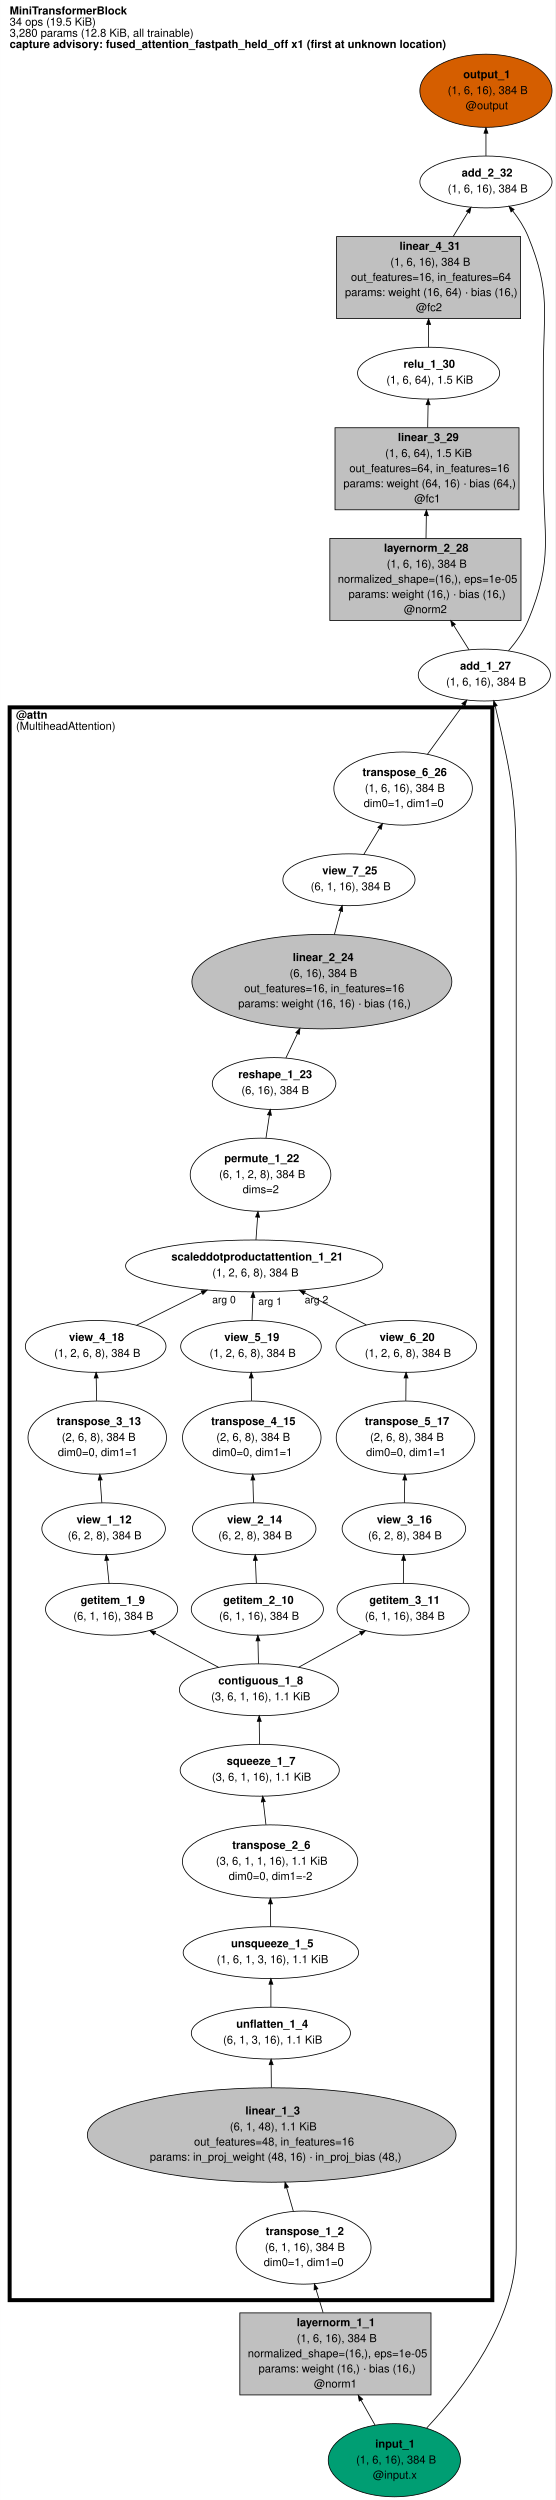
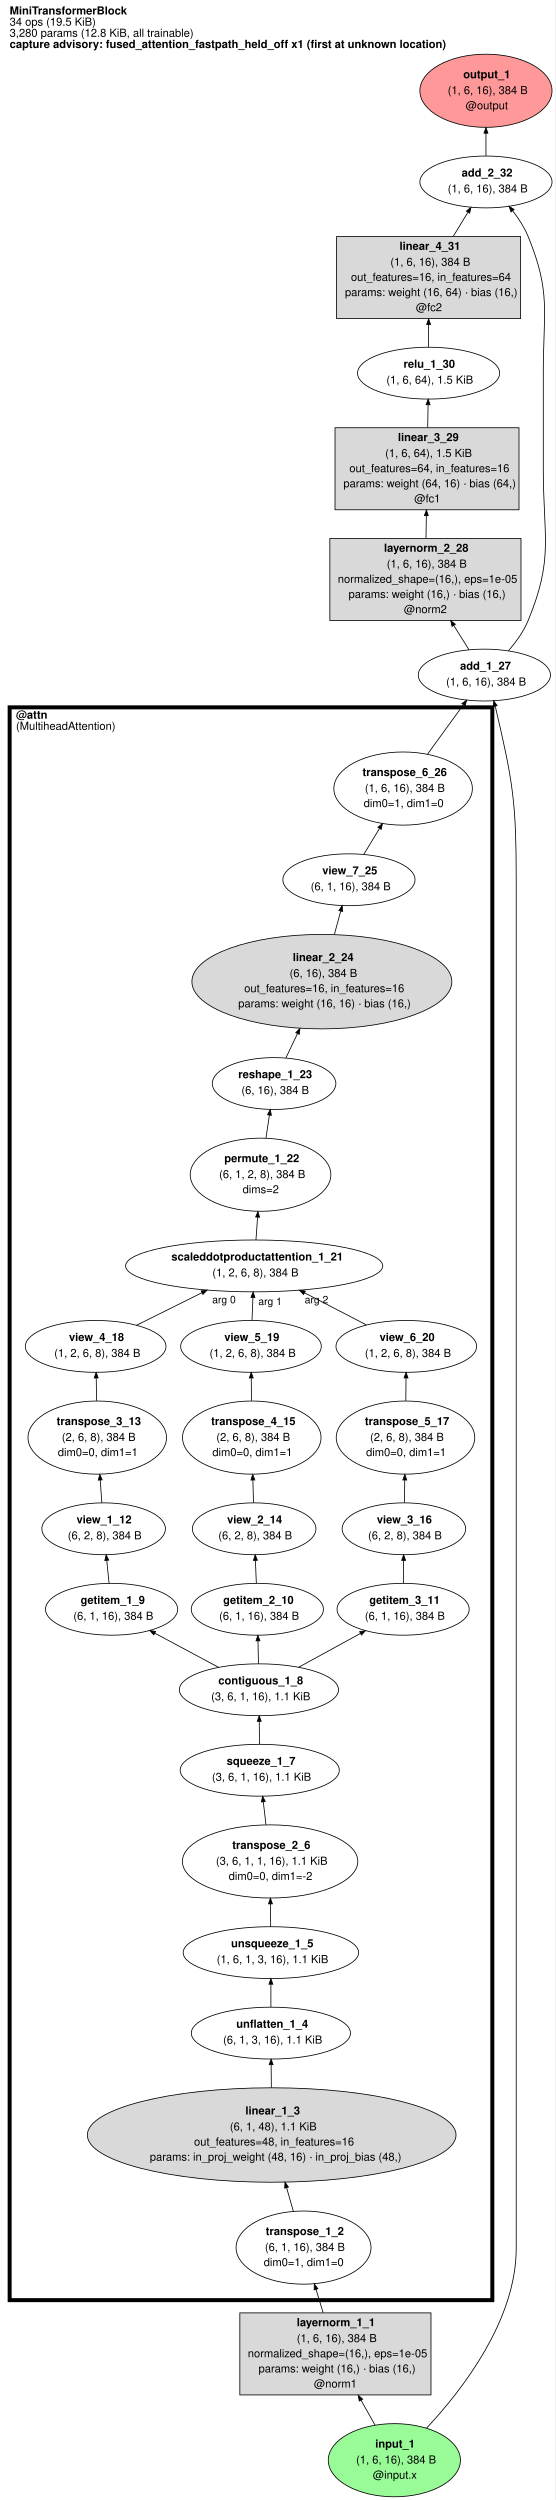
<svg xmlns="http://www.w3.org/2000/svg" width="697pt" height="3139pt" viewBox="0.00 0.00 696.73 3138.75">
  <g id="graph0" class="graph" transform="scale(1 1) rotate(0) translate(4 3134.75)">
    <polygon fill="white" stroke="transparent" points="-4,4 -4,-3134.75 692.73,-3134.75 692.73,4 -4,4" />
    <text text-anchor="start" x="8" y="-3116.55" font-family="Helvetica,sans-Serif" font-weight="bold" font-size="14.00">MiniTransformerBlock</text>
    <text text-anchor="start" x="8" y="-3102.55" font-family="Helvetica,sans-Serif" font-size="14.00">34 ops (19.5 KiB)</text>
    <text text-anchor="start" x="8" y="-3088.55" font-family="Helvetica,sans-Serif" font-size="14.00">3,280 params (12.8 KiB, all trainable)</text>
    <text text-anchor="start" x="8" y="-3074.55" font-family="Helvetica,sans-Serif" font-weight="bold" font-size="14.00">capture advisory: fused_attention_fastpath_held_off x1 (first at unknown location)</text>
    <g id="clust2" class="cluster">
      <polygon fill="white" stroke="black" stroke-width="5" points="8,-246.92 8,-2246.67 614,-2246.67 614,-246.92 8,-246.92" />
      <text text-anchor="start" x="16" y="-2232.47" font-family="Helvetica,sans-Serif" font-weight="bold" font-size="14.00">@attn</text>
      <text text-anchor="start" x="16" y="-2218.47" font-family="Helvetica,sans-Serif" font-size="14.00">(MultiheadAttention)</text>
    </g>
    <g id="node1" class="node">
-       <ellipse fill="#009e73" stroke="black" cx="491" cy="-45.96" rx="82.96" ry="45.92" />
+       <ellipse fill="#98fb98" stroke="black" cx="491" cy="-45.96" rx="82.96" ry="45.92" />
      <text text-anchor="start" x="467" y="-61.76" font-family="Helvetica,sans-Serif" font-weight="bold" font-size="14.00">input_1</text>
      <text text-anchor="start" x="443" y="-41.76" font-family="Helvetica,sans-Serif" font-size="14.00">(1, 6, 16), 384 B</text>
      <text text-anchor="start" x="464" y="-22.76" font-family="Helvetica,sans-Serif" font-size="14.00">@input.x</text>
    </g>
    <g id="node2" class="node">
-       <polygon fill="#c0c0c0" stroke="black" points="537,-230.92 297,-230.92 297,-127.92 537,-127.92 537,-230.92" />
+       <polygon fill="#d9d9d9" stroke="black" points="537,-230.92 297,-230.92 297,-127.92 537,-127.92 537,-230.92" />
      <text text-anchor="start" x="368.5" y="-214.22" font-family="Helvetica,sans-Serif" font-weight="bold" font-size="14.00">layernorm_1_1</text>
      <text text-anchor="start" x="368.5" y="-194.22" font-family="Helvetica,sans-Serif" font-size="14.00">(1, 6, 16), 384 B</text>
      <text text-anchor="start" x="307" y="-175.22" font-family="Helvetica,sans-Serif" font-size="14.00">normalized_shape=(16,), eps=1e-05</text>
      <text text-anchor="start" x="320.5" y="-156.22" font-family="Helvetica,sans-Serif" font-size="14.00">params: weight (16,) · bias (16,)</text>
      <text text-anchor="start" x="390" y="-137.22" font-family="Helvetica,sans-Serif" font-size="14.00">@norm1</text>
    </g>
    <g id="edge1" class="edge">
      <path fill="none" stroke="black" d="M466.77,-90.01C461.13,-100.02 455.04,-110.84 449.12,-121.35" />
      <polygon fill="black" stroke="black" points="446.96,-120.2 445.66,-127.5 451.23,-122.61 446.96,-120.2" />
    </g>
    <g id="node3" class="node">
      <ellipse fill="white" stroke="black" cx="604" cy="-2287.2" rx="82.96" ry="32.55" />
      <text text-anchor="start" x="573.5" y="-2294" font-family="Helvetica,sans-Serif" font-weight="bold" font-size="14.00">add_1_27</text>
      <text text-anchor="start" x="556" y="-2274" font-family="Helvetica,sans-Serif" font-size="14.00">(1, 6, 16), 384 B</text>
    </g>
    <g id="edge2" class="edge">
      <path fill="none" stroke="black" d="M531.6,-86.43C576.93,-134.91 644,-221.86 644,-311.89 644,-311.89 644,-311.89 644,-2031.22 644,-2127.67 640.01,-2152.76 618,-2246.67 617.9,-2247.09 617.8,-2247.51 617.7,-2247.94" />
      <polygon fill="black" stroke="black" points="615.28,-2247.48 615.79,-2254.88 620.01,-2248.78 615.28,-2247.48" />
    </g>
    <g id="node4" class="node">
      <ellipse fill="white" stroke="black" cx="377" cy="-312.89" rx="84.71" ry="45.92" />
      <text text-anchor="start" x="329.5" y="-328.69" font-family="Helvetica,sans-Serif" font-weight="bold" font-size="14.00">transpose_1_2</text>
      <text text-anchor="start" x="328.5" y="-308.69" font-family="Helvetica,sans-Serif" font-size="14.00">(6, 1, 16), 384 B</text>
      <text text-anchor="start" x="327" y="-289.69" font-family="Helvetica,sans-Serif" font-size="14.00">dim0=1, dim1=0</text>
    </g>
    <g id="edge3" class="edge">
      <path fill="none" stroke="black" d="M401.53,-231.25C398.63,-240.79 395.6,-250.76 392.69,-260.32" />
      <polygon fill="black" stroke="black" points="390.29,-259.78 390.6,-267.19 394.98,-261.21 390.29,-259.78" />
    </g>
    <g id="node29" class="node">
-       <polygon fill="#c0c0c0" stroke="black" points="650,-2458.72 410,-2458.72 410,-2355.72 650,-2355.72 650,-2458.72" />
+       <polygon fill="#d9d9d9" stroke="black" points="650,-2458.72 410,-2458.72 410,-2355.72 650,-2355.72 650,-2458.72" />
      <text text-anchor="start" x="478" y="-2442.02" font-family="Helvetica,sans-Serif" font-weight="bold" font-size="14.00">layernorm_2_28</text>
      <text text-anchor="start" x="481.5" y="-2422.02" font-family="Helvetica,sans-Serif" font-size="14.00">(1, 6, 16), 384 B</text>
      <text text-anchor="start" x="420" y="-2403.02" font-family="Helvetica,sans-Serif" font-size="14.00">normalized_shape=(16,), eps=1e-05</text>
      <text text-anchor="start" x="433.5" y="-2384.02" font-family="Helvetica,sans-Serif" font-size="14.00">params: weight (16,) · bias (16,)</text>
      <text text-anchor="start" x="503" y="-2365.02" font-family="Helvetica,sans-Serif" font-size="14.00">@norm2</text>
    </g>
    <g id="edge5" class="edge">
      <path fill="none" stroke="black" d="M584.75,-2318.9C578.88,-2328.26 572.23,-2338.87 565.63,-2349.39" />
      <polygon fill="black" stroke="black" points="563.41,-2348.33 561.76,-2355.56 567.56,-2350.93 563.41,-2348.33" />
    </g>
    <g id="node30" class="node">
      <ellipse fill="white" stroke="black" cx="606" cy="-2906.3" rx="82.96" ry="32.55" />
      <text text-anchor="start" x="575.5" y="-2913.1" font-family="Helvetica,sans-Serif" font-weight="bold" font-size="14.00">add_2_32</text>
      <text text-anchor="start" x="558" y="-2893.1" font-family="Helvetica,sans-Serif" font-size="14.00">(1, 6, 16), 384 B</text>
    </g>
    <g id="edge6" class="edge">
      <path fill="none" stroke="black" d="M634.24,-2317.63C643.77,-2328.66 653.29,-2341.89 659,-2355.72 691.32,-2433.96 678,-2460.58 678,-2545.22 678,-2545.22 678,-2545.22 678,-2667.25 678,-2743.51 687.87,-2767.19 659,-2837.78 654.33,-2849.19 647.14,-2860.28 639.55,-2870.07" />
      <polygon fill="black" stroke="black" points="637.52,-2868.68 635.05,-2875.67 641.34,-2871.75 637.52,-2868.68" />
    </g>
    <g id="node5" class="node">
-       <ellipse fill="#c0c0c0" stroke="black" cx="337" cy="-454.24" rx="231.45" ry="59.29" />
+       <ellipse fill="#d9d9d9" stroke="black" cx="337" cy="-454.24" rx="231.45" ry="59.29" />
      <text text-anchor="start" x="304" y="-480.04" font-family="Helvetica,sans-Serif" font-weight="bold" font-size="14.00">linear_1_3</text>
      <text text-anchor="start" x="284.5" y="-460.04" font-family="Helvetica,sans-Serif" font-size="14.00">(6, 1, 48), 1.1 KiB</text>
      <text text-anchor="start" x="239.5" y="-441.04" font-family="Helvetica,sans-Serif" font-size="14.00">out_features=48, in_features=16</text>
      <text text-anchor="start" x="184" y="-422.04" font-family="Helvetica,sans-Serif" font-size="14.00">params: in_proj_weight (48, 16) · in_proj_bias (48,)</text>
    </g>
    <g id="edge14" class="edge">
      <path fill="none" stroke="black" d="M364.23,-358.36C361.52,-367.81 358.6,-377.98 355.72,-388.02" />
      <polygon fill="black" stroke="black" points="353.31,-387.53 353.74,-394.94 358.02,-388.88 353.31,-387.53" />
    </g>
    <g id="node6" class="node">
      <ellipse fill="white" stroke="black" cx="336" cy="-582.17" rx="99.9" ry="32.55" />
      <text text-anchor="start" x="292.5" y="-588.97" font-family="Helvetica,sans-Serif" font-weight="bold" font-size="14.00">unflatten_1_4</text>
      <text text-anchor="start" x="276" y="-568.97" font-family="Helvetica,sans-Serif" font-size="14.00">(6, 1, 3, 16), 1.1 KiB</text>
    </g>
    <g id="edge15" class="edge">
      <path fill="none" stroke="black" d="M336.54,-513.78C336.46,-523.51 336.38,-533.39 336.31,-542.46" />
      <polygon fill="black" stroke="black" points="333.86,-542.54 336.25,-549.56 338.76,-542.57 333.86,-542.54" />
    </g>
    <g id="node7" class="node">
      <ellipse fill="white" stroke="black" cx="336" cy="-683.22" rx="110.12" ry="32.55" />
      <text text-anchor="start" x="286" y="-690.02" font-family="Helvetica,sans-Serif" font-weight="bold" font-size="14.00">unsqueeze_1_5</text>
      <text text-anchor="start" x="268" y="-670.02" font-family="Helvetica,sans-Serif" font-size="14.00">(1, 6, 1, 3, 16), 1.1 KiB</text>
    </g>
    <g id="edge16" class="edge">
      <path fill="none" stroke="black" d="M336,-614.78C336,-623.9 336,-633.95 336,-643.44" />
      <polygon fill="black" stroke="black" points="333.55,-643.57 336,-650.57 338.45,-643.57 333.55,-643.57" />
    </g>
    <g id="node8" class="node">
      <ellipse fill="white" stroke="black" cx="335" cy="-797.71" rx="110.12" ry="45.92" />
      <text text-anchor="start" x="287.5" y="-813.51" font-family="Helvetica,sans-Serif" font-weight="bold" font-size="14.00">transpose_2_6</text>
      <text text-anchor="start" x="267" y="-793.51" font-family="Helvetica,sans-Serif" font-size="14.00">(3, 6, 1, 1, 16), 1.1 KiB</text>
      <text text-anchor="start" x="283" y="-774.51" font-family="Helvetica,sans-Serif" font-size="14.00">dim0=0, dim1=-2</text>
    </g>
    <g id="edge17" class="edge">
      <path fill="none" stroke="black" d="M335.72,-715.86C335.64,-724.75 335.55,-734.66 335.46,-744.41" />
      <polygon fill="black" stroke="black" points="333.01,-744.44 335.4,-751.47 337.91,-744.49 333.01,-744.44" />
    </g>
    <g id="node9" class="node">
      <ellipse fill="white" stroke="black" cx="322" cy="-912.2" rx="99.9" ry="32.55" />
      <text text-anchor="start" x="280.5" y="-919" font-family="Helvetica,sans-Serif" font-weight="bold" font-size="14.00">squeeze_1_7</text>
      <text text-anchor="start" x="262" y="-899" font-family="Helvetica,sans-Serif" font-size="14.00">(3, 6, 1, 16), 1.1 KiB</text>
    </g>
    <g id="edge18" class="edge">
      <path fill="none" stroke="black" d="M329.79,-843.82C328.69,-853.27 327.55,-863.16 326.49,-872.36" />
      <polygon fill="black" stroke="black" points="324.03,-872.34 325.66,-879.57 328.89,-872.9 324.03,-872.34" />
    </g>
    <g id="node10" class="node">
      <ellipse fill="white" stroke="black" cx="321" cy="-1013.25" rx="99.9" ry="32.55" />
      <text text-anchor="start" x="270" y="-1020.05" font-family="Helvetica,sans-Serif" font-weight="bold" font-size="14.00">contiguous_1_8</text>
      <text text-anchor="start" x="261" y="-1000.05" font-family="Helvetica,sans-Serif" font-size="14.00">(3, 6, 1, 16), 1.1 KiB</text>
    </g>
    <g id="edge19" class="edge">
      <path fill="none" stroke="black" d="M321.68,-944.81C321.59,-953.93 321.49,-963.98 321.39,-973.47" />
      <polygon fill="black" stroke="black" points="318.94,-973.58 321.32,-980.6 323.84,-973.63 318.94,-973.58" />
    </g>
    <g id="node11" class="node">
      <ellipse fill="white" stroke="black" cx="136" cy="-1114.31" rx="82.96" ry="32.55" />
      <text text-anchor="start" x="97" y="-1121.11" font-family="Helvetica,sans-Serif" font-weight="bold" font-size="14.00">getitem_1_9</text>
      <text text-anchor="start" x="88" y="-1101.11" font-family="Helvetica,sans-Serif" font-size="14.00">(6, 1, 16), 384 B</text>
    </g>
    <g id="edge20" class="edge">
      <path fill="none" stroke="black" d="M270.45,-1041.32C245.59,-1054.63 215.62,-1070.68 190.28,-1084.25" />
      <polygon fill="black" stroke="black" points="188.96,-1082.17 183.94,-1087.64 191.27,-1086.49 188.96,-1082.17" />
    </g>
    <g id="node12" class="node">
      <ellipse fill="white" stroke="black" cx="319" cy="-1114.31" rx="82.96" ry="32.55" />
      <text text-anchor="start" x="276" y="-1121.11" font-family="Helvetica,sans-Serif" font-weight="bold" font-size="14.00">getitem_2_10</text>
      <text text-anchor="start" x="271" y="-1101.11" font-family="Helvetica,sans-Serif" font-size="14.00">(6, 1, 16), 384 B</text>
    </g>
    <g id="edge21" class="edge">
      <path fill="none" stroke="black" d="M320.36,-1045.87C320.18,-1054.98 319.97,-1065.03 319.78,-1074.53" />
      <polygon fill="black" stroke="black" points="317.33,-1074.61 319.64,-1081.65 322.23,-1074.71 317.33,-1074.61" />
    </g>
    <g id="node13" class="node">
      <ellipse fill="white" stroke="black" cx="502" cy="-1114.31" rx="82.96" ry="32.55" />
      <text text-anchor="start" x="459.5" y="-1121.11" font-family="Helvetica,sans-Serif" font-weight="bold" font-size="14.00">getitem_3_11</text>
      <text text-anchor="start" x="454" y="-1101.11" font-family="Helvetica,sans-Serif" font-size="14.00">(6, 1, 16), 384 B</text>
    </g>
    <g id="edge22" class="edge">
      <path fill="none" stroke="black" d="M370.94,-1041.58C395.05,-1054.78 424.02,-1070.63 448.57,-1084.07" />
      <polygon fill="black" stroke="black" points="447.4,-1086.22 454.72,-1087.43 449.75,-1081.92 447.4,-1086.22" />
    </g>
    <g id="node14" class="node">
      <ellipse fill="white" stroke="black" cx="126" cy="-1215.36" rx="77.56" ry="32.55" />
      <text text-anchor="start" x="92" y="-1222.16" font-family="Helvetica,sans-Serif" font-weight="bold" font-size="14.00">view_1_12</text>
      <text text-anchor="start" x="81" y="-1202.16" font-family="Helvetica,sans-Serif" font-size="14.00">(6, 2, 8), 384 B</text>
    </g>
    <g id="edge23" class="edge">
      <path fill="none" stroke="black" d="M132.81,-1146.92C131.89,-1156.04 130.87,-1166.08 129.92,-1175.58" />
      <polygon fill="black" stroke="black" points="127.46,-1175.5 129.2,-1182.71 132.34,-1175.99 127.46,-1175.5" />
    </g>
    <g id="node16" class="node">
      <ellipse fill="white" stroke="black" cx="315" cy="-1215.36" rx="77.56" ry="32.55" />
      <text text-anchor="start" x="281" y="-1222.16" font-family="Helvetica,sans-Serif" font-weight="bold" font-size="14.00">view_2_14</text>
      <text text-anchor="start" x="270" y="-1202.16" font-family="Helvetica,sans-Serif" font-size="14.00">(6, 2, 8), 384 B</text>
    </g>
    <g id="edge24" class="edge">
      <path fill="none" stroke="black" d="M317.72,-1146.92C317.36,-1156.04 316.95,-1166.08 316.57,-1175.58" />
      <polygon fill="black" stroke="black" points="314.11,-1175.62 316.28,-1182.71 319.01,-1175.81 314.11,-1175.62" />
    </g>
    <g id="node18" class="node">
      <ellipse fill="white" stroke="black" cx="503" cy="-1215.36" rx="77.56" ry="32.55" />
      <text text-anchor="start" x="469" y="-1222.16" font-family="Helvetica,sans-Serif" font-weight="bold" font-size="14.00">view_3_16</text>
      <text text-anchor="start" x="458" y="-1202.16" font-family="Helvetica,sans-Serif" font-size="14.00">(6, 2, 8), 384 B</text>
    </g>
    <g id="edge25" class="edge">
      <path fill="none" stroke="black" d="M502.32,-1146.92C502.41,-1156.04 502.51,-1166.08 502.61,-1175.58" />
      <polygon fill="black" stroke="black" points="500.16,-1175.73 502.68,-1182.71 505.06,-1175.68 500.16,-1175.73" />
    </g>
    <g id="node15" class="node">
      <ellipse fill="white" stroke="black" cx="118" cy="-1329.85" rx="86.95" ry="45.92" />
      <text text-anchor="start" x="67" y="-1345.65" font-family="Helvetica,sans-Serif" font-weight="bold" font-size="14.00">transpose_3_13</text>
      <text text-anchor="start" x="73.5" y="-1325.65" font-family="Helvetica,sans-Serif" font-size="14.00">(2, 6, 8), 384 B</text>
      <text text-anchor="start" x="68.5" y="-1306.65" font-family="Helvetica,sans-Serif" font-size="14.00">dim0=0, dim1=1</text>
    </g>
    <g id="edge26" class="edge">
      <path fill="none" stroke="black" d="M123.75,-1248C123.12,-1256.88 122.41,-1266.8 121.72,-1276.55" />
      <polygon fill="black" stroke="black" points="119.27,-1276.45 121.22,-1283.6 124.16,-1276.8 119.27,-1276.45" />
    </g>
    <g id="node20" class="node">
      <ellipse fill="white" stroke="black" cx="116" cy="-1444.34" rx="88.28" ry="32.55" />
      <text text-anchor="start" x="82.5" y="-1451.14" font-family="Helvetica,sans-Serif" font-weight="bold" font-size="14.00">view_4_18</text>
      <text text-anchor="start" x="64" y="-1431.14" font-family="Helvetica,sans-Serif" font-size="14.00">(1, 2, 6, 8), 384 B</text>
    </g>
    <g id="edge27" class="edge">
      <path fill="none" stroke="black" d="M117.2,-1375.96C117.03,-1385.41 116.85,-1395.3 116.69,-1404.5" />
      <polygon fill="black" stroke="black" points="114.24,-1404.67 116.56,-1411.71 119.14,-1404.75 114.24,-1404.67" />
    </g>
    <g id="node17" class="node">
      <ellipse fill="white" stroke="black" cx="312" cy="-1329.85" rx="86.95" ry="45.92" />
      <text text-anchor="start" x="261" y="-1345.65" font-family="Helvetica,sans-Serif" font-weight="bold" font-size="14.00">transpose_4_15</text>
      <text text-anchor="start" x="267.5" y="-1325.65" font-family="Helvetica,sans-Serif" font-size="14.00">(2, 6, 8), 384 B</text>
      <text text-anchor="start" x="262.5" y="-1306.65" font-family="Helvetica,sans-Serif" font-size="14.00">dim0=0, dim1=1</text>
    </g>
    <g id="edge28" class="edge">
      <path fill="none" stroke="black" d="M314.16,-1248C313.92,-1256.88 313.65,-1266.8 313.39,-1276.55" />
      <polygon fill="black" stroke="black" points="310.94,-1276.54 313.21,-1283.6 315.84,-1276.67 310.94,-1276.54" />
    </g>
    <g id="node21" class="node">
      <ellipse fill="white" stroke="black" cx="311" cy="-1444.34" rx="88.28" ry="32.55" />
      <text text-anchor="start" x="277.5" y="-1451.14" font-family="Helvetica,sans-Serif" font-weight="bold" font-size="14.00">view_5_19</text>
      <text text-anchor="start" x="259" y="-1431.14" font-family="Helvetica,sans-Serif" font-size="14.00">(1, 2, 6, 8), 384 B</text>
    </g>
    <g id="edge29" class="edge">
      <path fill="none" stroke="black" d="M311.6,-1375.96C311.51,-1385.41 311.43,-1395.3 311.35,-1404.5" />
      <polygon fill="black" stroke="black" points="308.89,-1404.69 311.28,-1411.71 313.79,-1404.73 308.89,-1404.69" />
    </g>
    <g id="node19" class="node">
      <ellipse fill="white" stroke="black" cx="505" cy="-1329.85" rx="86.95" ry="45.92" />
      <text text-anchor="start" x="454" y="-1345.65" font-family="Helvetica,sans-Serif" font-weight="bold" font-size="14.00">transpose_5_17</text>
      <text text-anchor="start" x="460.5" y="-1325.65" font-family="Helvetica,sans-Serif" font-size="14.00">(2, 6, 8), 384 B</text>
      <text text-anchor="start" x="455.5" y="-1306.65" font-family="Helvetica,sans-Serif" font-size="14.00">dim0=0, dim1=1</text>
    </g>
    <g id="edge30" class="edge">
      <path fill="none" stroke="black" d="M503.56,-1248C503.72,-1256.88 503.9,-1266.8 504.07,-1276.55" />
      <polygon fill="black" stroke="black" points="501.62,-1276.65 504.2,-1283.6 506.52,-1276.56 501.62,-1276.65" />
    </g>
    <g id="node22" class="node">
      <ellipse fill="white" stroke="black" cx="506" cy="-1444.34" rx="88.28" ry="32.55" />
      <text text-anchor="start" x="472.5" y="-1451.14" font-family="Helvetica,sans-Serif" font-weight="bold" font-size="14.00">view_6_20</text>
      <text text-anchor="start" x="454" y="-1431.14" font-family="Helvetica,sans-Serif" font-size="14.00">(1, 2, 6, 8), 384 B</text>
    </g>
    <g id="edge31" class="edge">
      <path fill="none" stroke="black" d="M505.4,-1375.96C505.49,-1385.41 505.57,-1395.3 505.65,-1404.5" />
      <polygon fill="black" stroke="black" points="503.21,-1404.73 505.72,-1411.71 508.11,-1404.69 503.21,-1404.73" />
    </g>
    <g id="node23" class="node">
      <ellipse fill="white" stroke="black" cx="315" cy="-1545.39" rx="161.44" ry="32.55" />
      <text text-anchor="start" x="211" y="-1552.19" font-family="Helvetica,sans-Serif" font-weight="bold" font-size="14.00">scaleddotproductattention_1_21</text>
      <text text-anchor="start" x="262.5" y="-1532.19" font-family="Helvetica,sans-Serif" font-size="14.00">(1, 2, 6, 8), 384 B</text>
    </g>
    <g id="edge32" class="edge">
      <path fill="none" stroke="black" d="M167.25,-1470.85C192.3,-1483.32 222.74,-1498.47 249.47,-1511.77" />
      <polygon fill="black" stroke="black" points="248.46,-1514.01 255.82,-1514.93 250.64,-1509.62 248.46,-1514.01" />
      <text text-anchor="start" x="262.32" y="-1498.53" font-family="Helvetica,sans-Serif" font-size="13.00">arg 0</text>
    </g>
    <g id="edge33" class="edge">
      <path fill="none" stroke="black" d="M312.28,-1476.95C312.64,-1486.07 313.05,-1496.12 313.43,-1505.61" />
      <polygon fill="black" stroke="black" points="310.99,-1505.84 313.72,-1512.74 315.89,-1505.65 310.99,-1505.84" />
      <text text-anchor="start" x="320.22" y="-1496.34" font-family="Helvetica,sans-Serif" font-size="13.00">arg 1</text>
    </g>
    <g id="edge34" class="edge">
      <path fill="none" stroke="black" d="M455.82,-1471.36C432.08,-1483.68 403.47,-1498.51 378.26,-1511.59" />
      <polygon fill="black" stroke="black" points="377.02,-1509.47 371.93,-1514.87 379.27,-1513.82 377.02,-1509.47" />
      <text text-anchor="start" x="378.43" y="-1498.47" font-family="Helvetica,sans-Serif" font-size="13.00">arg 2</text>
    </g>
    <g id="node24" class="node">
      <ellipse fill="white" stroke="black" cx="323" cy="-1659.88" rx="88.28" ry="45.92" />
      <text text-anchor="start" x="277.5" y="-1675.68" font-family="Helvetica,sans-Serif" font-weight="bold" font-size="14.00">permute_1_22</text>
      <text text-anchor="start" x="271" y="-1655.68" font-family="Helvetica,sans-Serif" font-size="14.00">(6, 1, 2, 8), 384 B</text>
      <text text-anchor="start" x="300.5" y="-1636.68" font-family="Helvetica,sans-Serif" font-size="14.00">dims=2</text>
    </g>
    <g id="edge35" class="edge">
      <path fill="none" stroke="black" d="M317.25,-1578.03C317.88,-1586.92 318.59,-1596.83 319.28,-1606.58" />
      <polygon fill="black" stroke="black" points="316.84,-1606.83 319.78,-1613.64 321.73,-1606.48 316.84,-1606.83" />
    </g>
    <g id="node25" class="node">
      <ellipse fill="white" stroke="black" cx="340" cy="-1774.37" rx="77.56" ry="32.55" />
      <text text-anchor="start" x="295" y="-1781.17" font-family="Helvetica,sans-Serif" font-weight="bold" font-size="14.00">reshape_1_23</text>
      <text text-anchor="start" x="299" y="-1761.17" font-family="Helvetica,sans-Serif" font-size="14.00">(6, 16), 384 B</text>
    </g>
    <g id="edge36" class="edge">
      <path fill="none" stroke="black" d="M329.82,-1705.99C331.26,-1715.53 332.77,-1725.53 334.17,-1734.81" />
      <polygon fill="black" stroke="black" points="331.75,-1735.19 335.22,-1741.74 336.6,-1734.45 331.75,-1735.19" />
    </g>
    <g id="node26" class="node">
-       <ellipse fill="#c0c0c0" stroke="black" cx="400" cy="-1902.29" rx="163.18" ry="59.29" />
+       <ellipse fill="#d9d9d9" stroke="black" cx="400" cy="-1902.29" rx="163.18" ry="59.29" />
      <text text-anchor="start" x="363.5" y="-1928.09" font-family="Helvetica,sans-Serif" font-weight="bold" font-size="14.00">linear_2_24</text>
      <text text-anchor="start" x="359.5" y="-1908.09" font-family="Helvetica,sans-Serif" font-size="14.00">(6, 16), 384 B</text>
      <text text-anchor="start" x="302.5" y="-1889.09" font-family="Helvetica,sans-Serif" font-size="14.00">out_features=16, in_features=16</text>
      <text text-anchor="start" x="295" y="-1870.09" font-family="Helvetica,sans-Serif" font-size="14.00">params: weight (16, 16) · bias (16,)</text>
    </g>
    <g id="edge37" class="edge">
      <path fill="none" stroke="black" d="M354.83,-1806.5C359.26,-1815.79 364.28,-1826.33 369.33,-1836.92" />
      <polygon fill="black" stroke="black" points="367.25,-1838.25 372.47,-1843.52 371.67,-1836.15 367.25,-1838.25" />
    </g>
    <g id="node27" class="node">
      <ellipse fill="white" stroke="black" cx="434" cy="-2030.22" rx="82.96" ry="32.55" />
      <text text-anchor="start" x="400.5" y="-2037.02" font-family="Helvetica,sans-Serif" font-weight="bold" font-size="14.00">view_7_25</text>
      <text text-anchor="start" x="386" y="-2017.02" font-family="Helvetica,sans-Serif" font-size="14.00">(6, 1, 16), 384 B</text>
    </g>
    <g id="edge38" class="edge">
      <path fill="none" stroke="black" d="M415.71,-1961.46C418.4,-1971.43 421.13,-1981.55 423.63,-1990.83" />
      <polygon fill="black" stroke="black" points="421.31,-1991.62 425.5,-1997.74 426.04,-1990.35 421.31,-1991.62" />
    </g>
    <g id="node28" class="node">
      <ellipse fill="white" stroke="black" cx="502" cy="-2144.71" rx="86.95" ry="45.92" />
      <text text-anchor="start" x="451" y="-2160.51" font-family="Helvetica,sans-Serif" font-weight="bold" font-size="14.00">transpose_6_26</text>
      <text text-anchor="start" x="454" y="-2140.51" font-family="Helvetica,sans-Serif" font-size="14.00">(1, 6, 16), 384 B</text>
      <text text-anchor="start" x="452.5" y="-2121.51" font-family="Helvetica,sans-Serif" font-size="14.00">dim0=1, dim1=0</text>
    </g>
    <g id="edge39" class="edge">
      <path fill="none" stroke="black" d="M452.58,-2061.96C458.69,-2072.06 465.63,-2083.55 472.35,-2094.66" />
      <polygon fill="black" stroke="black" points="470.33,-2096.06 476.05,-2100.78 474.52,-2093.52 470.33,-2096.06" />
    </g>
    <g id="edge4" class="edge">
      <path fill="none" stroke="black" d="M532.6,-2187.86C546.96,-2207.64 563.9,-2230.97 577.68,-2249.94" />
      <polygon fill="black" stroke="black" points="575.75,-2251.46 581.85,-2255.68 579.72,-2248.58 575.75,-2251.46" />
    </g>
    <g id="node31" class="node">
-       <polygon fill="#c0c0c0" stroke="black" points="647.5,-2597.72 416.5,-2597.72 416.5,-2494.72 647.5,-2494.72 647.5,-2597.72" />
+       <polygon fill="#d9d9d9" stroke="black" points="647.5,-2597.72 416.5,-2597.72 416.5,-2494.72 647.5,-2494.72 647.5,-2597.72" />
      <text text-anchor="start" x="495.5" y="-2581.02" font-family="Helvetica,sans-Serif" font-weight="bold" font-size="14.00">linear_3_29</text>
      <text text-anchor="start" x="479.5" y="-2561.02" font-family="Helvetica,sans-Serif" font-size="14.00">(1, 6, 64), 1.5 KiB</text>
      <text text-anchor="start" x="434.5" y="-2542.02" font-family="Helvetica,sans-Serif" font-size="14.00">out_features=64, in_features=16</text>
      <text text-anchor="start" x="427" y="-2523.02" font-family="Helvetica,sans-Serif" font-size="14.00">params: weight (64, 16) · bias (64,)</text>
      <text text-anchor="start" x="516" y="-2504.02" font-family="Helvetica,sans-Serif" font-size="14.00">@fc1</text>
    </g>
    <g id="edge7" class="edge">
      <path fill="none" stroke="black" d="M530.74,-2458.85C530.87,-2468.08 531.02,-2477.78 531.15,-2487.21" />
      <polygon fill="black" stroke="black" points="528.71,-2487.39 531.26,-2494.35 533.6,-2487.31 528.71,-2487.39" />
    </g>
    <g id="node34" class="node">
-       <ellipse fill="#d55e00" stroke="black" cx="606" cy="-3020.79" rx="82.96" ry="45.92" />
+       <ellipse fill="#ff9999" stroke="black" cx="606" cy="-3020.79" rx="82.96" ry="45.92" />
      <text text-anchor="start" x="577.5" y="-3036.59" font-family="Helvetica,sans-Serif" font-weight="bold" font-size="14.00">output_1</text>
      <text text-anchor="start" x="558" y="-3016.59" font-family="Helvetica,sans-Serif" font-size="14.00">(1, 6, 16), 384 B</text>
      <text text-anchor="start" x="580.5" y="-2997.59" font-family="Helvetica,sans-Serif" font-size="14.00">@output</text>
    </g>
    <g id="edge11" class="edge">
      <path fill="none" stroke="black" d="M606,-2938.94C606,-2947.83 606,-2957.74 606,-2967.49" />
      <polygon fill="black" stroke="black" points="603.55,-2967.55 606,-2974.55 608.45,-2967.55 603.55,-2967.55" />
    </g>
    <g id="node32" class="node">
      <ellipse fill="white" stroke="black" cx="534" cy="-2666.25" rx="89.19" ry="32.55" />
      <text text-anchor="start" x="502.5" y="-2673.05" font-family="Helvetica,sans-Serif" font-weight="bold" font-size="14.00">relu_1_30</text>
      <text text-anchor="start" x="481" y="-2653.05" font-family="Helvetica,sans-Serif" font-size="14.00">(1, 6, 64), 1.5 KiB</text>
    </g>
    <g id="edge8" class="edge">
      <path fill="none" stroke="black" d="M532.86,-2597.96C533.02,-2607.53 533.19,-2617.39 533.34,-2626.51" />
      <polygon fill="black" stroke="black" points="530.9,-2626.69 533.46,-2633.65 535.8,-2626.61 530.9,-2626.69" />
    </g>
    <g id="node33" class="node">
-       <polygon fill="#c0c0c0" stroke="black" points="649.5,-2837.78 418.5,-2837.78 418.5,-2734.78 649.5,-2734.78 649.5,-2837.78" />
+       <polygon fill="#d9d9d9" stroke="black" points="649.5,-2837.78 418.5,-2837.78 418.5,-2734.78 649.5,-2734.78 649.5,-2837.78" />
      <text text-anchor="start" x="497.5" y="-2821.08" font-family="Helvetica,sans-Serif" font-weight="bold" font-size="14.00">linear_4_31</text>
      <text text-anchor="start" x="486" y="-2801.08" font-family="Helvetica,sans-Serif" font-size="14.00">(1, 6, 16), 384 B</text>
      <text text-anchor="start" x="436.5" y="-2782.08" font-family="Helvetica,sans-Serif" font-size="14.00">out_features=16, in_features=64</text>
      <text text-anchor="start" x="429" y="-2763.08" font-family="Helvetica,sans-Serif" font-size="14.00">params: weight (16, 64) · bias (16,)</text>
      <text text-anchor="start" x="518" y="-2744.08" font-family="Helvetica,sans-Serif" font-size="14.00">@fc2</text>
    </g>
    <g id="edge9" class="edge">
      <path fill="none" stroke="black" d="M534,-2698.88C534,-2707.67 534,-2717.5 534,-2727.3" />
      <polygon fill="black" stroke="black" points="531.55,-2727.41 534,-2734.41 536.45,-2727.41 531.55,-2727.41" />
    </g>
    <g id="edge10" class="edge">
      <path fill="none" stroke="black" d="M564.95,-2838.02C571.14,-2848.16 577.54,-2858.65 583.38,-2868.23" />
      <polygon fill="black" stroke="black" points="581.4,-2869.68 587.14,-2874.38 585.58,-2867.13 581.4,-2869.68" />
    </g>
  </g>
</svg>
